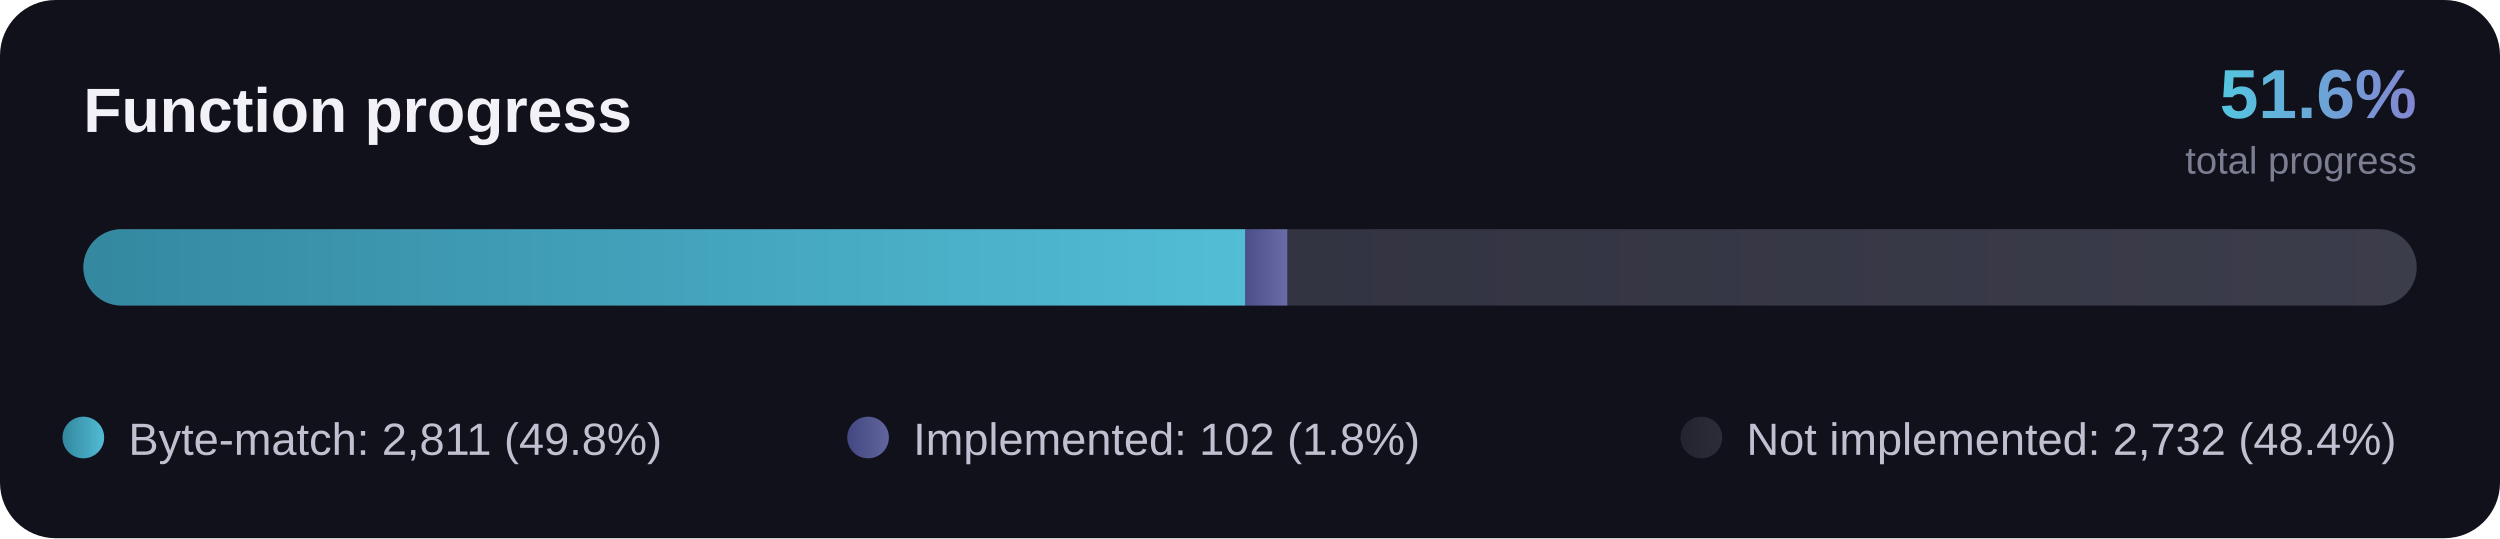
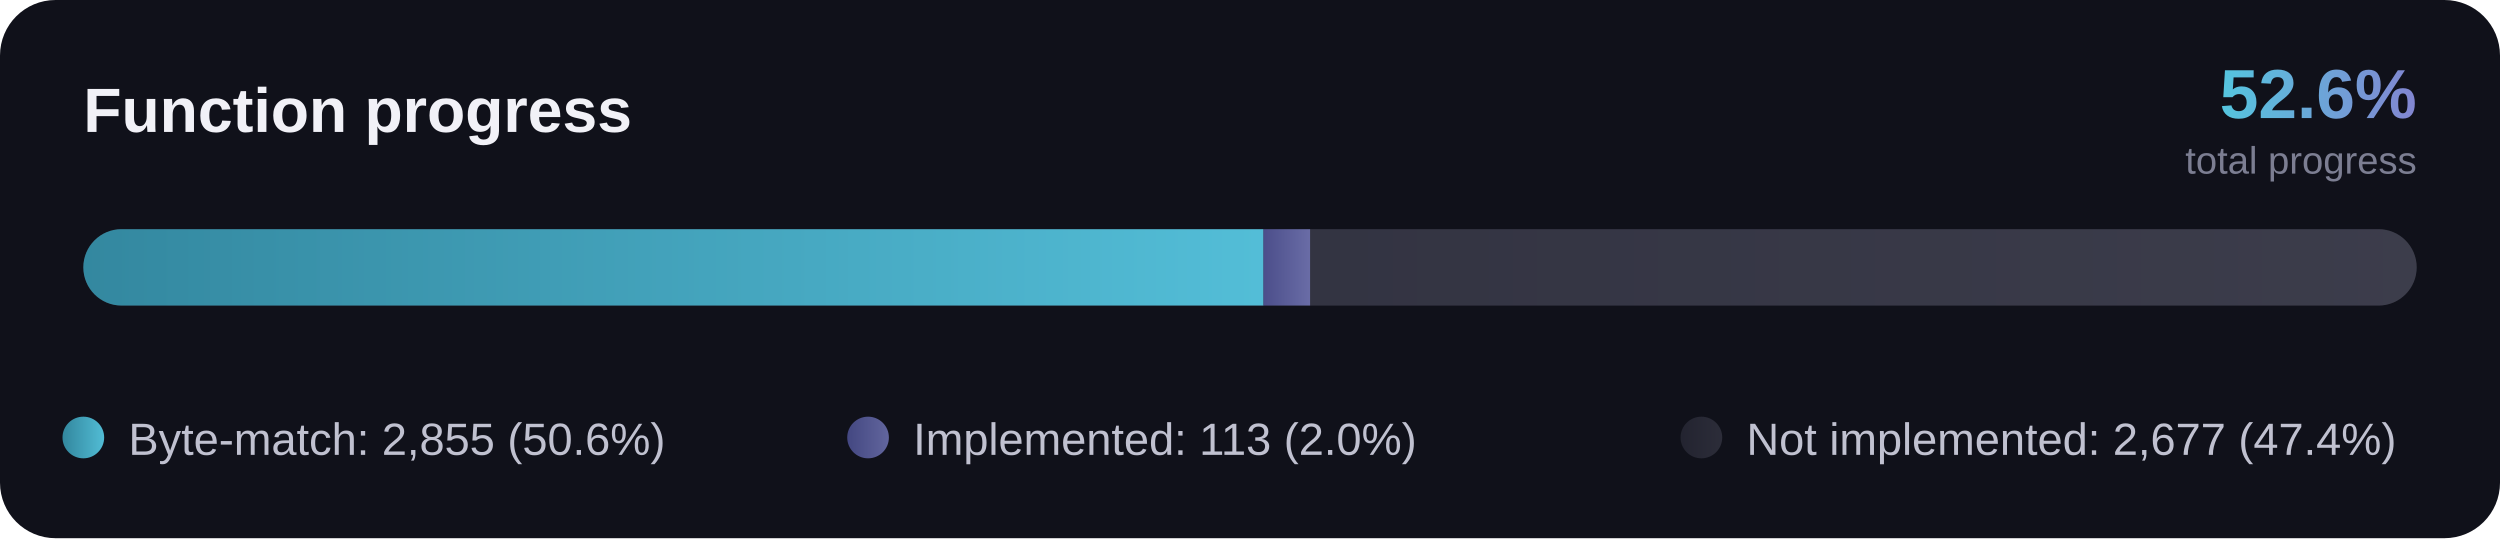
<svg xmlns="http://www.w3.org/2000/svg" width="720" height="155" viewBox="0 0 720 155" role="img" aria-labelledby="title description" font-family="Segoe UI, Arial, sans-serif">
  <defs>
    <linearGradient id="matching-gradient" x1="0" x2="1">
      <stop offset="0" stop-color="#348da5" />
      <stop offset="1" stop-color="#55c5df" />
    </linearGradient>
    <linearGradient id="not-matching-gradient" x1="0" x2="1">
      <stop offset="0" stop-color="#585caa" />
      <stop offset="1" stop-color="#8286d1" />
    </linearGradient>
    <linearGradient id="not-started-gradient" x1="0" x2="1">
      <stop offset="0" stop-color="#3e4050" />
      <stop offset="1" stop-color="#555767" />
    </linearGradient>
    <linearGradient id="overall-gradient" x1="0" x2="1">
      <stop offset="0" stop-color="#55c5df" />
      <stop offset="1" stop-color="#8286d1" />
    </linearGradient>
  </defs>
  <rect width="720" height="155" rx="16" fill="#10111a" />
  <text x="24" y="38" fill="#f1f1f7" font-family="Segoe UI, Arial, sans-serif" font-size="18" font-weight="600">Function progress</text>
-   <text x="696" y="34" text-anchor="end" fill="url(#overall-gradient)" font-family="Segoe UI, Arial, sans-serif" font-size="20" font-weight="700">51.6%</text>
+   <text x="696" y="34" text-anchor="end" fill="url(#overall-gradient)" font-family="Segoe UI, Arial, sans-serif" font-size="20" font-weight="700">52.6%</text>
  <text x="696" y="50" text-anchor="end" fill="#7c7e92" font-family="Segoe UI, Arial, sans-serif" font-size="11">total progress</text>
  <rect x="24" y="66" width="672" height="22" rx="11" fill="#555767" fill-opacity="0.4" />
  <clipPath id="progress-clip">
    <rect x="24" y="66" width="672" height="22" rx="11" />
  </clipPath>
  <g clip-path="url(#progress-clip)">
-     <rect x="24.00" y="66" width="334.63" height="22" fill="url(#matching-gradient)" fill-opacity="0.95" />
-     <rect x="358.63" y="66" width="12.14" height="22" fill="url(#not-matching-gradient)" fill-opacity="0.72" />
-     <rect x="370.77" y="66" width="325.23" height="22" fill="url(#not-started-gradient)" fill-opacity="0.4" />
+     <rect x="24.00" y="66" width="339.87" height="22" fill="url(#matching-gradient)" fill-opacity="0.95" />
+     <rect x="363.87" y="66" width="13.45" height="22" fill="url(#not-matching-gradient)" fill-opacity="0.72" />
+     <rect x="377.32" y="66" width="318.68" height="22" fill="url(#not-started-gradient)" fill-opacity="0.4" />
  </g>
  <circle cx="24" cy="126" r="6" fill="url(#matching-gradient)" fill-opacity="0.95" />
-   <text x="37" y="131" fill="#c0c1d0" font-size="13">Byte-match: 2,811 (49.8%)</text>
+   <text x="37" y="131" fill="#c0c1d0" font-size="13">Byte-match: 2,855 (50.6%)</text>
  <circle cx="250" cy="126" r="6" fill="url(#not-matching-gradient)" fill-opacity="0.72" />
-   <text x="263" y="131" fill="#c0c1d0" font-size="13">Implemented: 102 (1.8%)</text>
+   <text x="263" y="131" fill="#c0c1d0" font-size="13">Implemented: 113 (2.0%)</text>
  <circle cx="490" cy="126" r="6" fill="url(#not-started-gradient)" fill-opacity="0.4" />
-   <text x="503" y="131" fill="#c0c1d0" font-size="13">Not implemented: 2,732 (48.4%)</text>
+   <text x="503" y="131" fill="#c0c1d0" font-size="13">Not implemented: 2,677 (47.4%)</text>
</svg>
